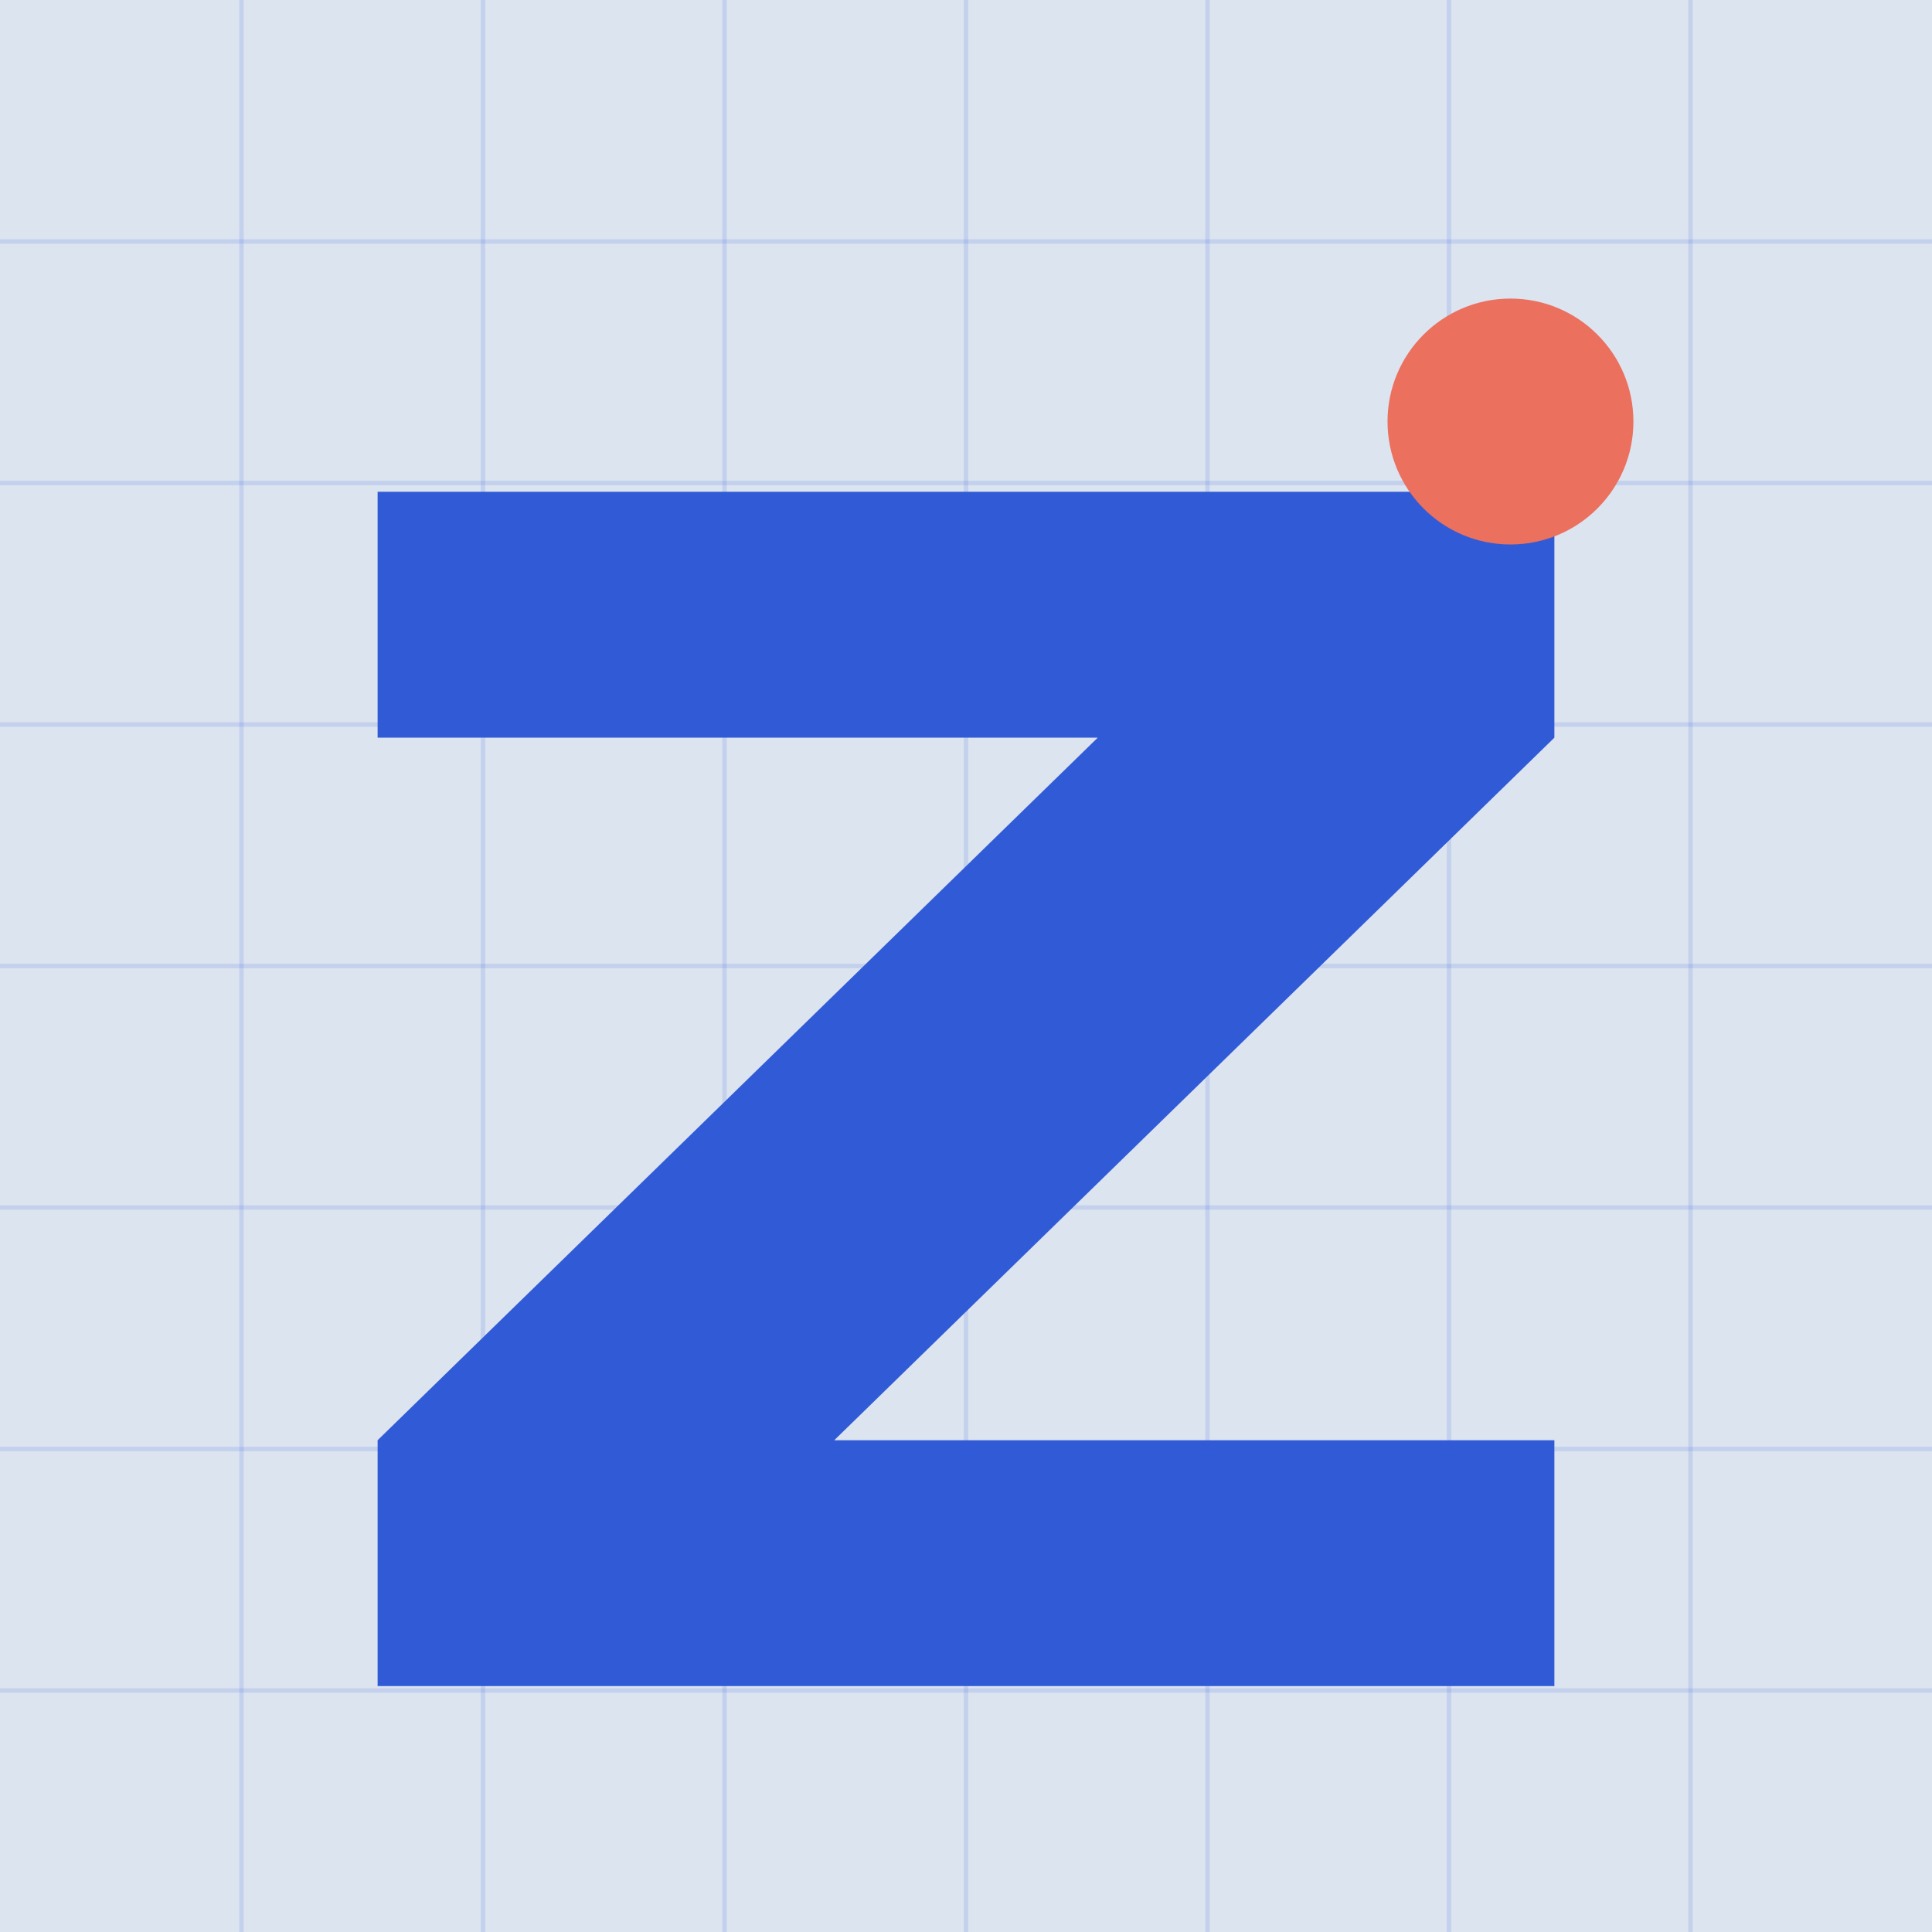
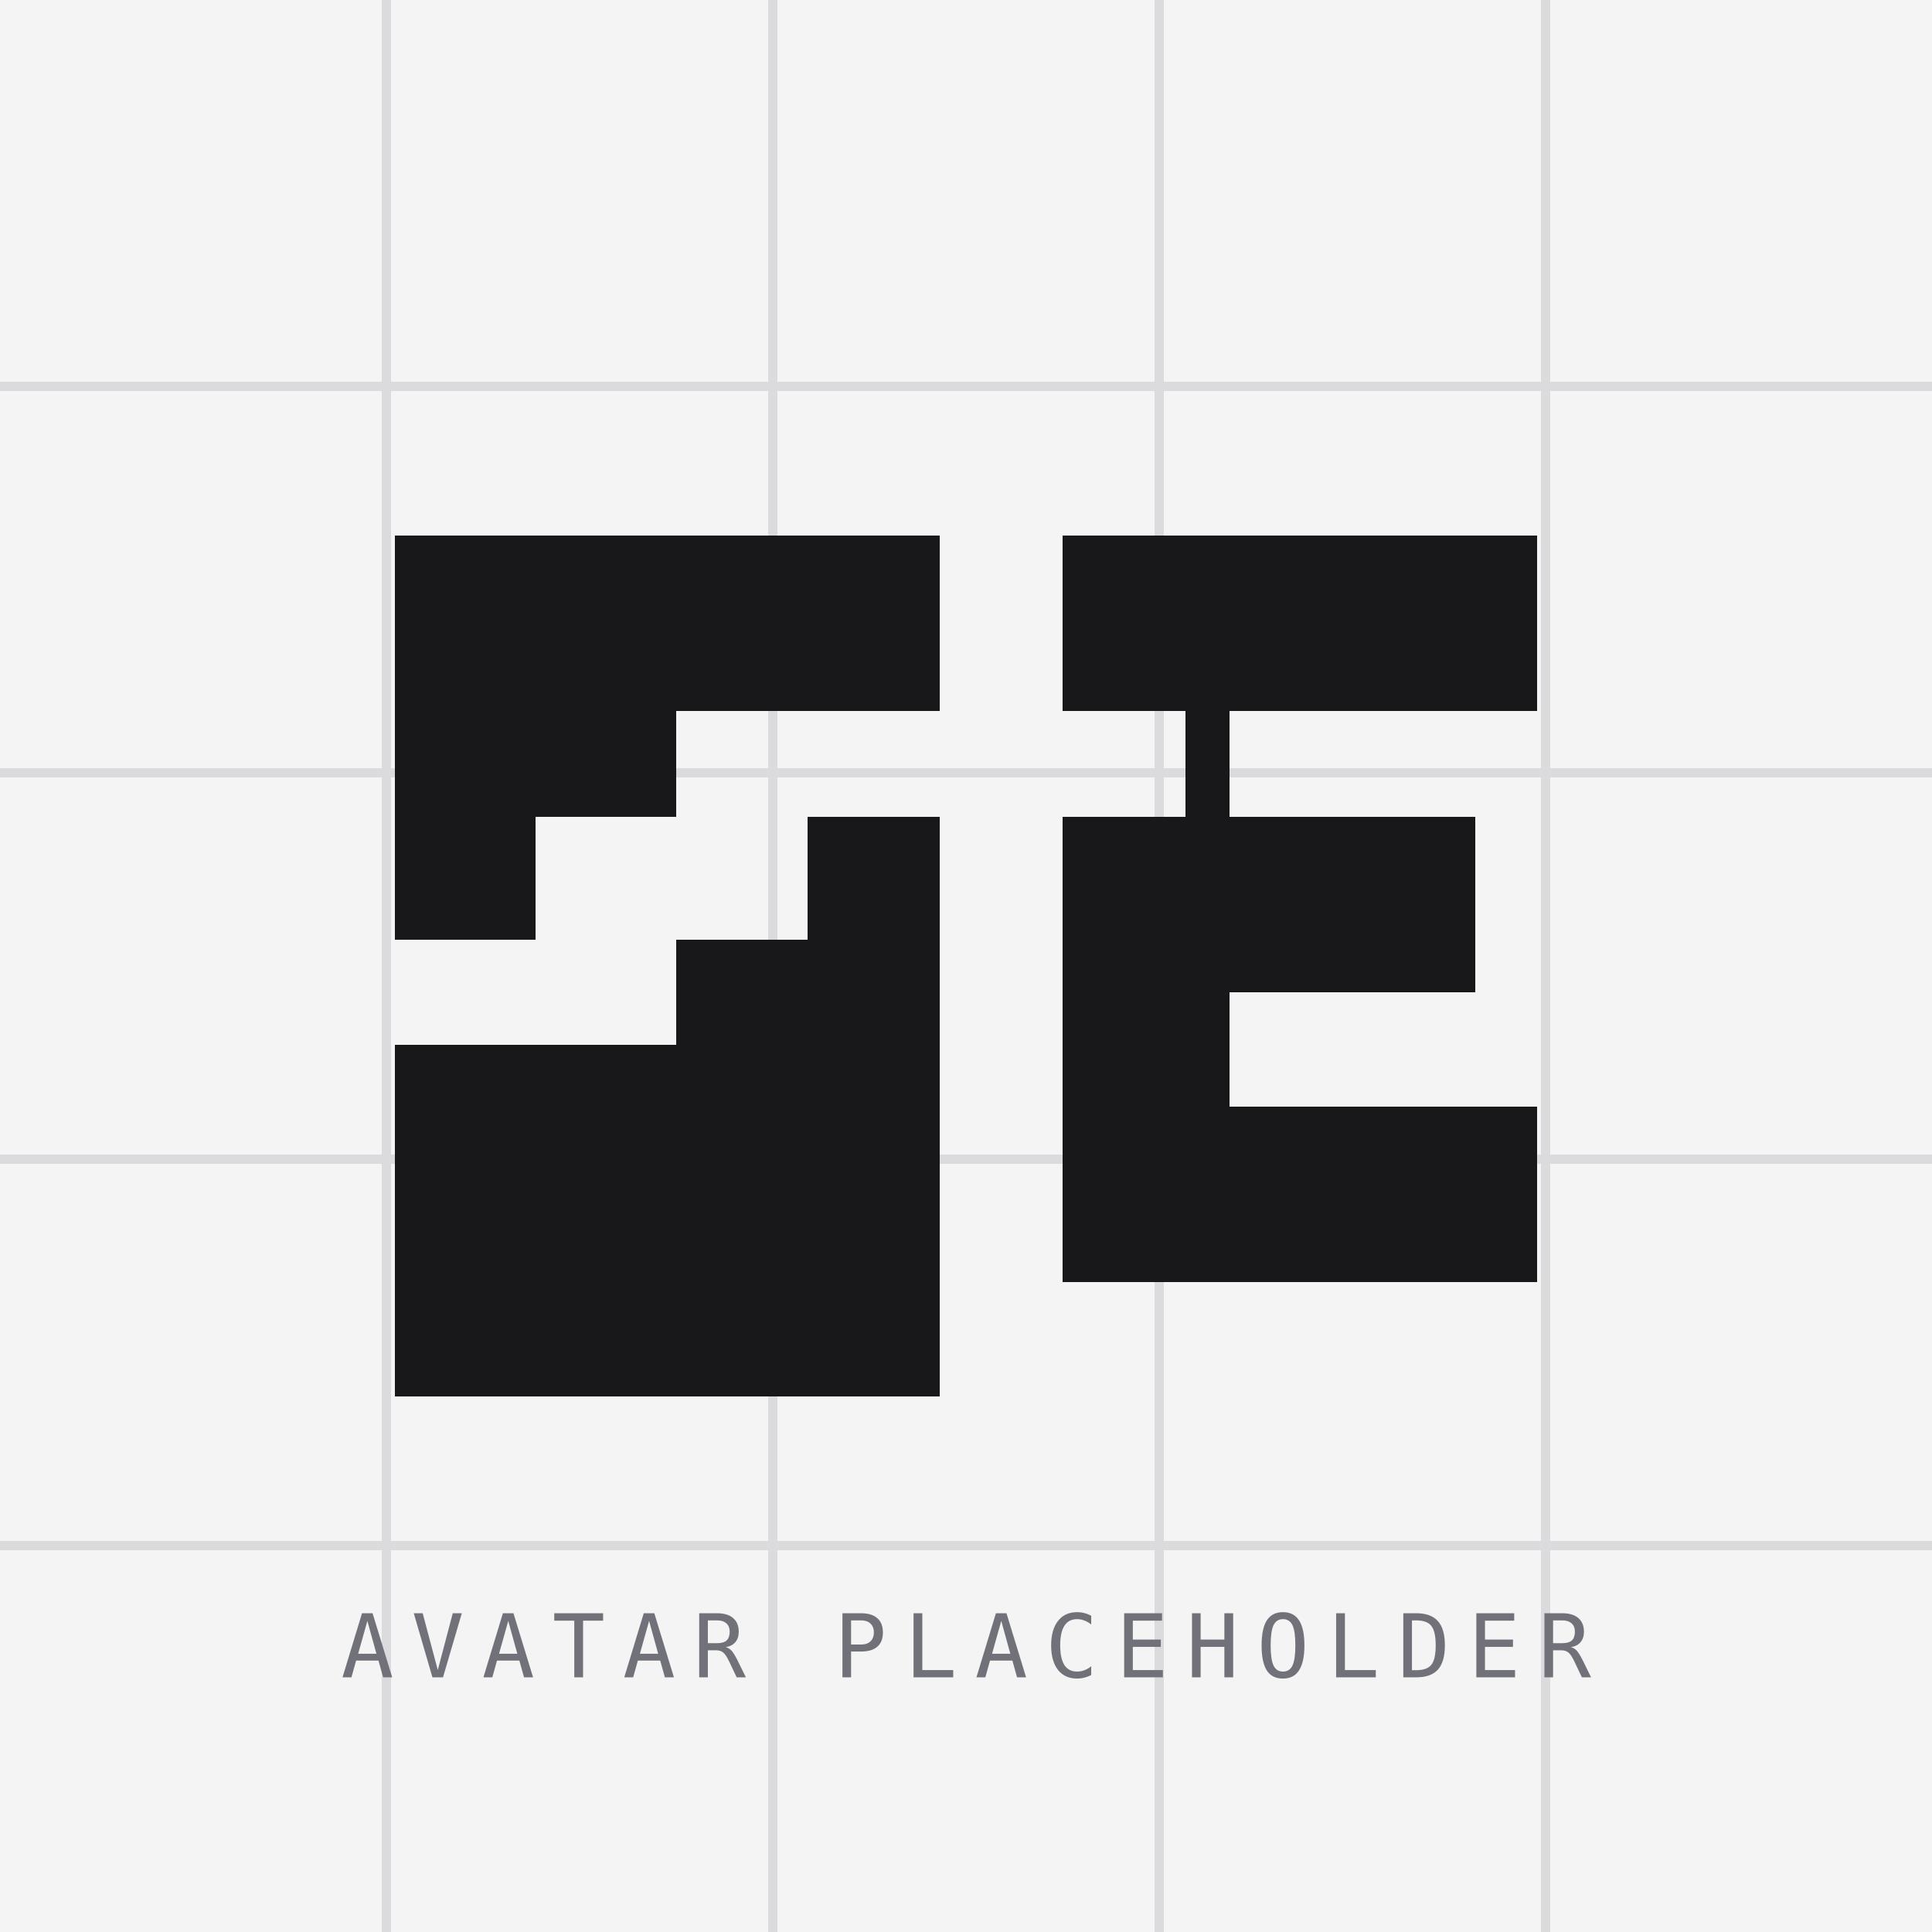
- <svg xmlns="http://www.w3.org/2000/svg" viewBox="0 0 440 440" role="img" aria-labelledby="title desc">
-   <rect width="440" height="440" fill="#DCE4F0" />
-   <g stroke="#315BD6" stroke-opacity=".14">
-     <path d="M0 55h440M0 110h440M0 165h440M0 220h440M0 275h440M0 330h440M0 385h440" />
-     <path d="M55 0v440M110 0v440M165 0v440M220 0v440M275 0v440M330 0v440M385 0v440" />
+ <svg xmlns="http://www.w3.org/2000/svg" viewBox="0 0 220 220" shape-rendering="crispEdges">
+   <rect width="220" height="220" fill="#F4F4F5" />
+   <g stroke="#D4D4D8" opacity=".8">
+     <path d="M0 44h220M0 88h220M0 132h220M0 176h220" />
+     <path d="M44 0v220M88 0v220M132 0v220M176 0v220" />
  </g>
-   <path d="M86 112h268v56L190 328h164v56H86v-56l164-160H86z" fill="#315BD6" />
-   <circle cx="344" cy="96" r="28" fill="#EB705E" />
+   <path fill="#18181B" d="M45 61h62v20H77v12H61v14H45V61Zm0 58h32v-12h15V93h15v66H45v-40Zm76-58h54v20h-35v12h28v20h-28v13h35v20h-54V93h14V81h-14V61Z" />
+   <text x="110" y="191" text-anchor="middle" fill="#71717A" font-family="monospace" font-size="10" letter-spacing="2">AVATAR PLACEHOLDER</text>
</svg>
